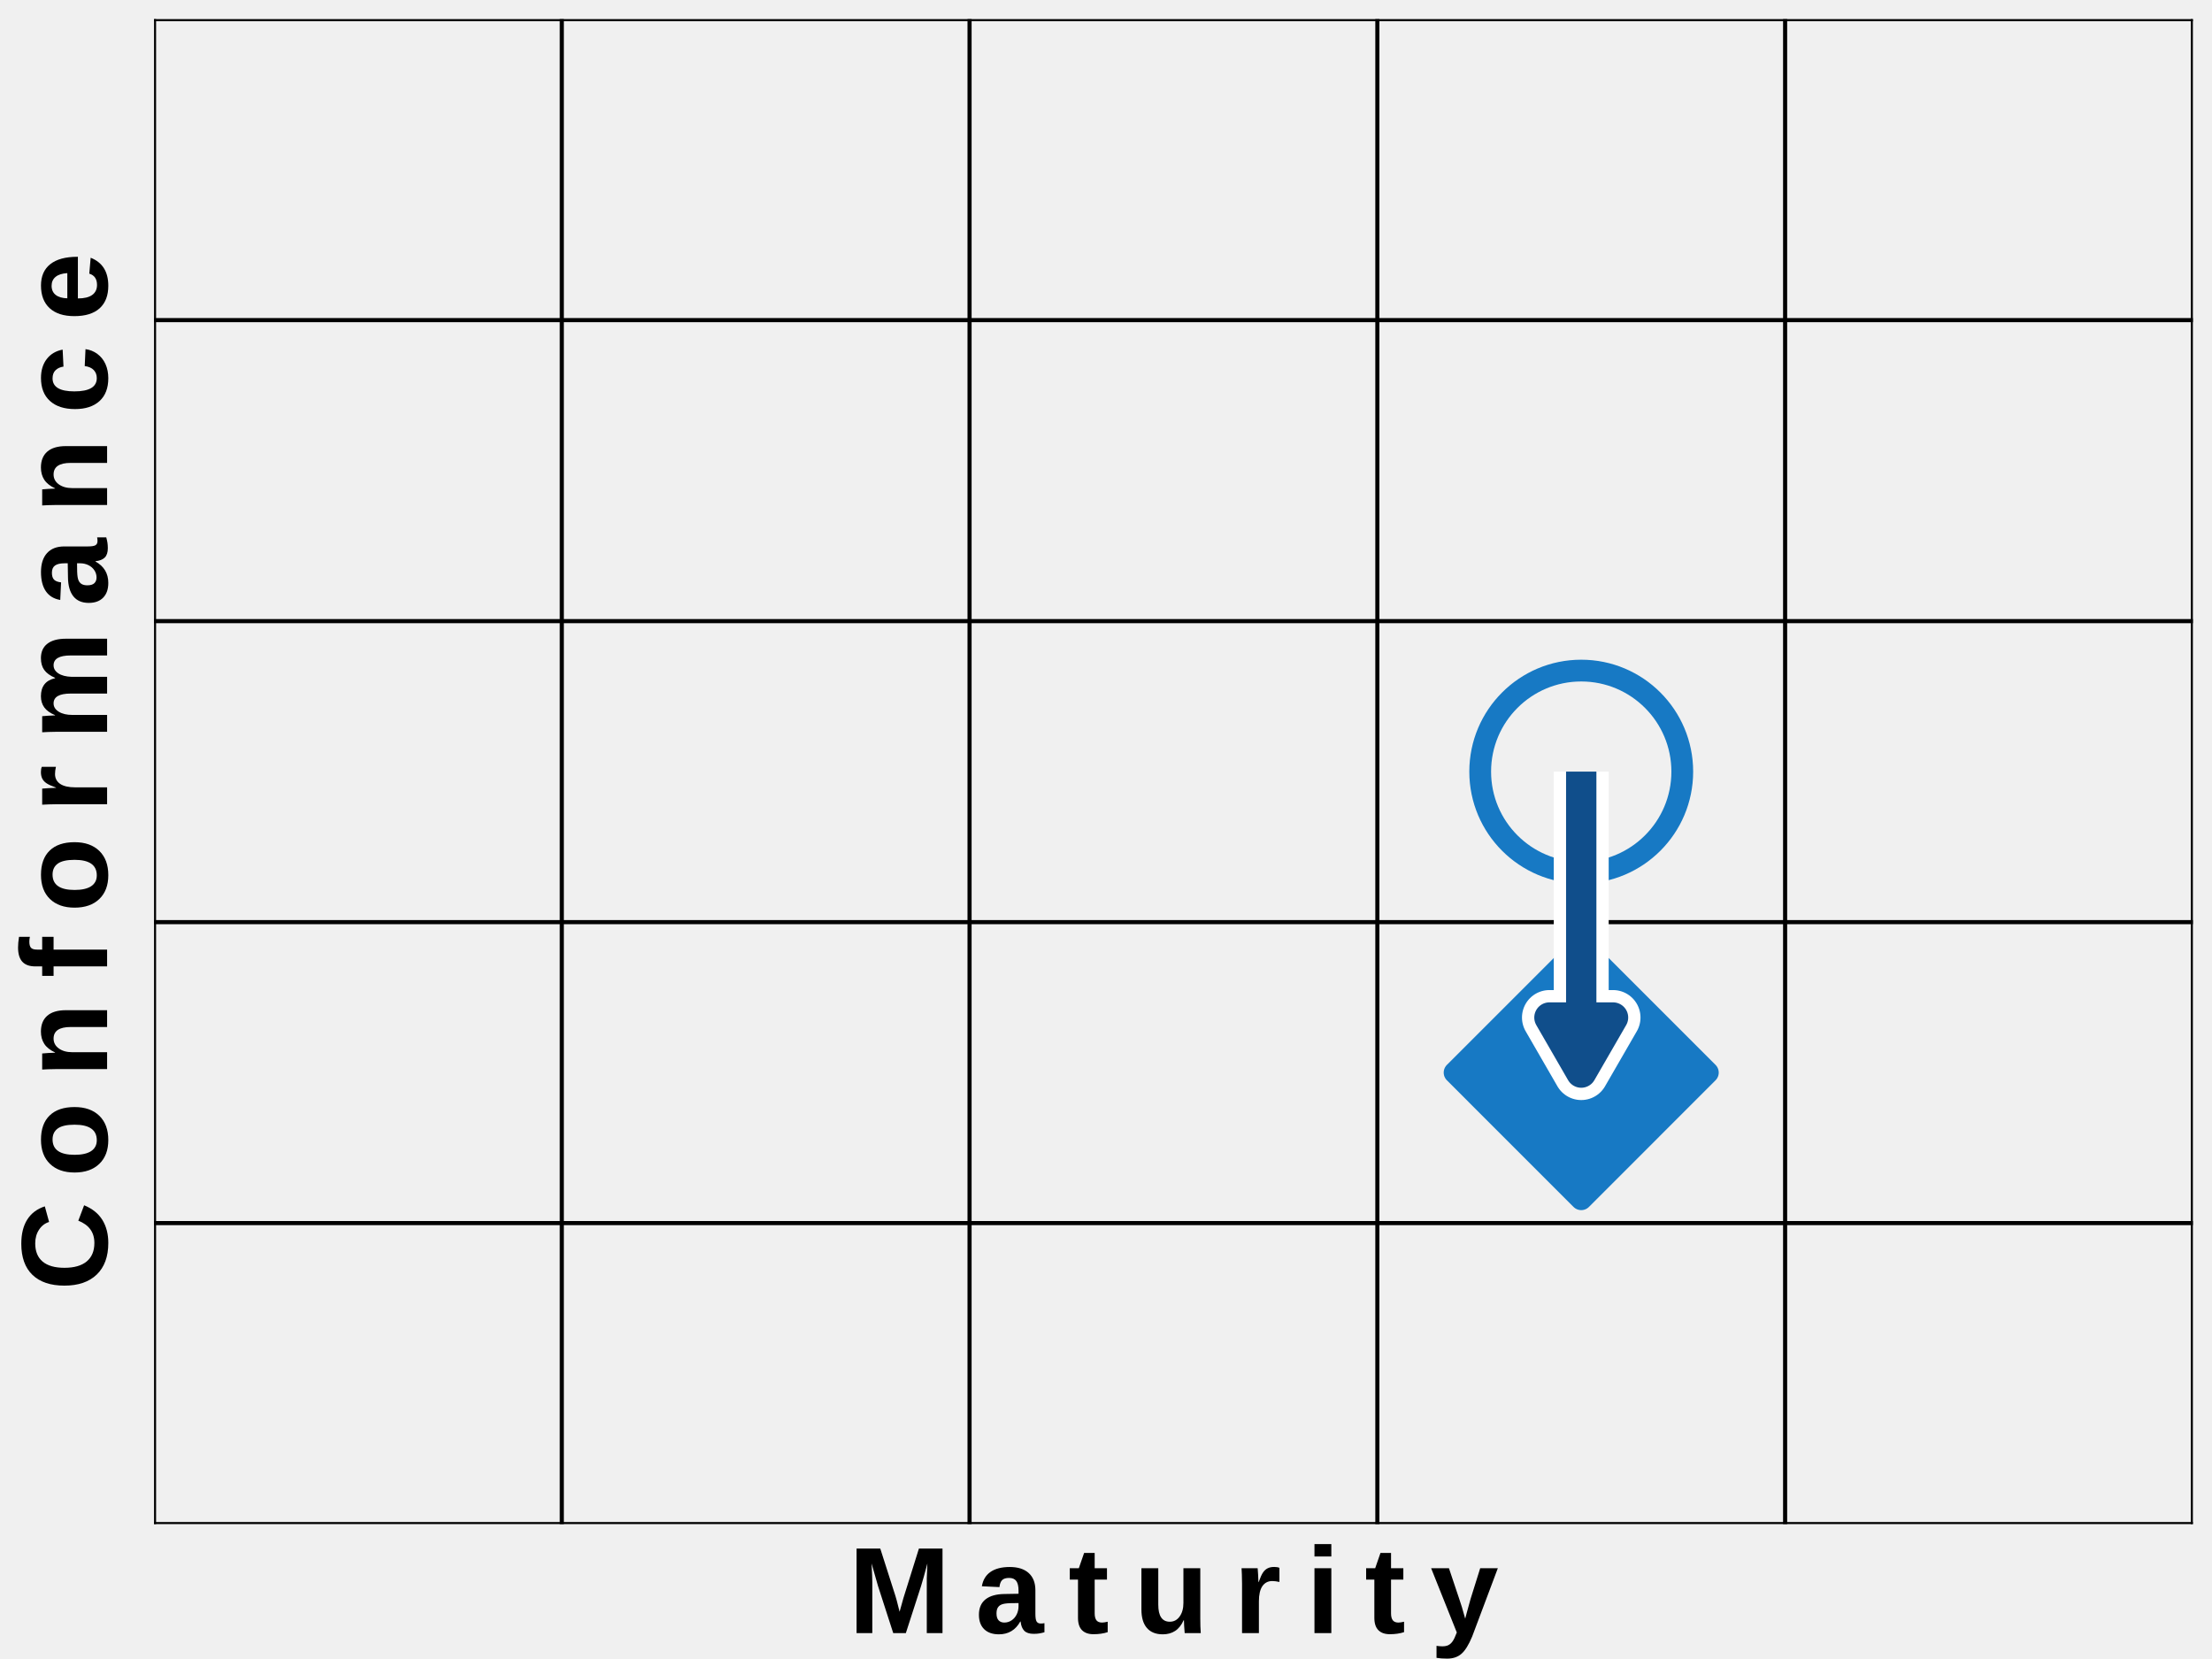
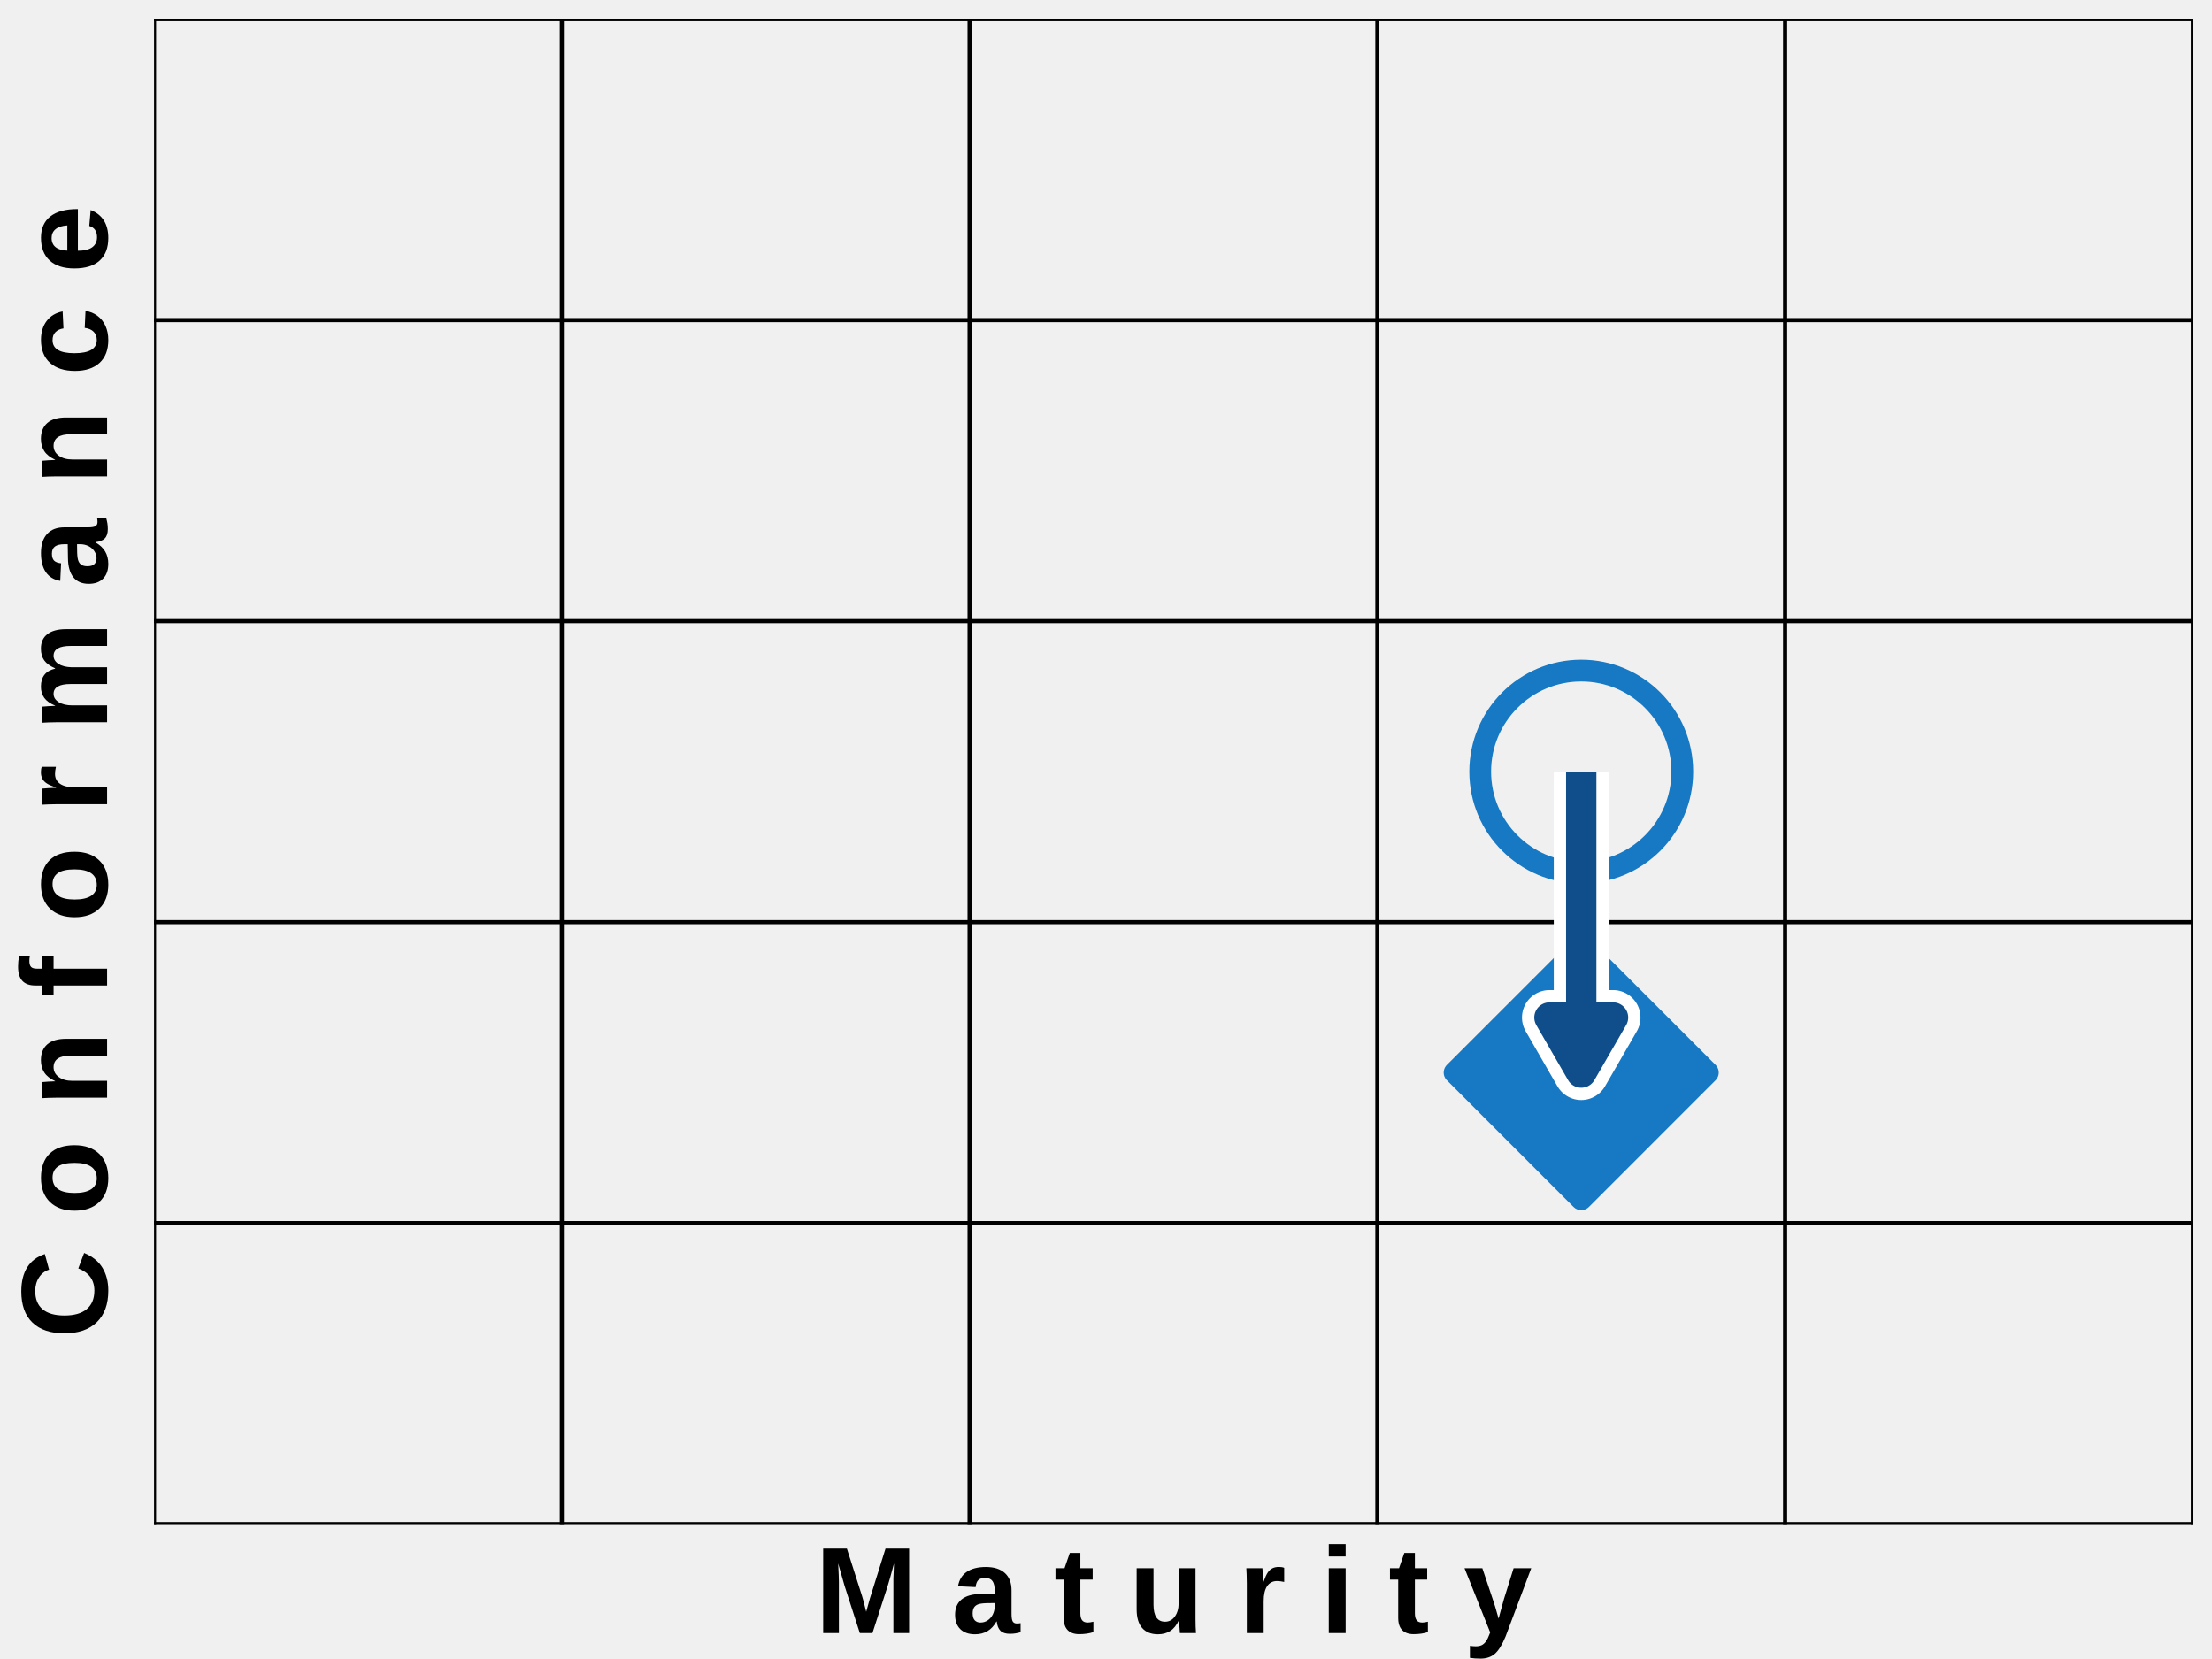
- <svg xmlns="http://www.w3.org/2000/svg" class="svglite" width="576.00pt" height="432.00pt" viewBox="0 0 576.00 432.00">
+ <svg xmlns="http://www.w3.org/2000/svg" width="768" height="576" class="svglite" viewBox="0 0 576 432">
  <defs>
-     <style type="text/css">
-     .svglite line, .svglite polyline, .svglite polygon, .svglite path, .svglite rect, .svglite circle {
-       fill: none;
-       stroke: #000000;
-       stroke-linecap: round;
-       stroke-linejoin: round;
-       stroke-miterlimit: 10.00;
-     }
-     .svglite text {
-       white-space: pre;
-     }
-   </style>
+     <style type="text/css">.svglite circle,.svglite line,.svglite polygon,.svglite rect{fill:none;stroke:#000;stroke-linecap:round;stroke-linejoin:round;stroke-miterlimit:10}.svglite text{white-space:pre}</style>
  </defs>
-   <rect width="100%" height="100%" style="stroke: none; fill: none;" />
+   <rect width="100%" height="100%" style="stroke:none;fill:none" />
  <defs>
    <clipPath id="cpMC4wMHw1NzYuMDB8MC4wMHw0MzIuMDA=">
-       <rect x="0.00" y="0.00" width="576.00" height="432.00" />
+       <rect width="576" height="432" x="0" y="0" />
    </clipPath>
  </defs>
-   <g clip-path="url(#cpMC4wMHw1NzYuMDB8MC4wMHw0MzIuMDA=)">
- </g>
  <defs>
    <clipPath id="cpNDAuMTF8NTcxLjAyfDQuOTh8Mzk2Ljg3">
-       <rect x="40.11" y="4.98" width="530.91" height="391.89" />
+       <rect width="530.91" height="391.89" x="40.11" y="4.98" />
    </clipPath>
  </defs>
  <g clip-path="url(#cpNDAuMTF8NTcxLjAyfDQuOTh8Mzk2Ljg3)">
-     <circle cx="411.75" cy="200.93" r="26.31" style="stroke-width: 5.67; stroke: #1779C4;" />
-     <polygon points="411.75,312.28 444.72,279.30 411.75,246.33 378.77,279.30 " style="stroke-width: 5.67; stroke: #1779C4; fill: #1779C4;" />
-     <line x1="40.11" y1="396.87" x2="40.11" y2="4.98" style="stroke-width: 1.07; stroke-linecap: butt;" />
-     <line x1="146.29" y1="396.87" x2="146.29" y2="4.98" style="stroke-width: 1.07; stroke-linecap: butt;" />
-     <line x1="252.47" y1="396.87" x2="252.47" y2="4.98" style="stroke-width: 1.07; stroke-linecap: butt;" />
-     <line x1="358.66" y1="396.87" x2="358.66" y2="4.98" style="stroke-width: 1.07; stroke-linecap: butt;" />
-     <line x1="464.84" y1="396.87" x2="464.84" y2="4.98" style="stroke-width: 1.07; stroke-linecap: butt;" />
-     <line x1="571.02" y1="396.87" x2="571.02" y2="4.98" style="stroke-width: 1.07; stroke-linecap: butt;" />
-     <line x1="40.11" y1="396.87" x2="571.02" y2="396.87" style="stroke-width: 1.07; stroke-linecap: butt;" />
-     <line x1="40.11" y1="318.49" x2="571.02" y2="318.49" style="stroke-width: 1.07; stroke-linecap: butt;" />
-     <line x1="40.11" y1="240.12" x2="571.02" y2="240.12" style="stroke-width: 1.07; stroke-linecap: butt;" />
-     <line x1="40.11" y1="161.74" x2="571.02" y2="161.74" style="stroke-width: 1.07; stroke-linecap: butt;" />
-     <line x1="40.11" y1="83.36" x2="571.02" y2="83.36" style="stroke-width: 1.07; stroke-linecap: butt;" />
-     <line x1="40.11" y1="4.98" x2="571.02" y2="4.98" style="stroke-width: 1.07; stroke-linecap: butt;" />
-     <line x1="411.75" y1="200.93" x2="411.75" y2="279.30" style="stroke-width: 14.30; stroke: #FFFFFF; stroke-linecap: butt;" />
-     <polygon points="403.47,264.96 411.75,279.30 420.03,264.96 " style="stroke-width: 14.30; stroke: #FFFFFF; stroke-linecap: butt; fill: #FFFFFF;" />
-     <line x1="411.75" y1="200.93" x2="411.75" y2="279.30" style="stroke-width: 7.90; stroke: #104E8B; stroke-linecap: butt;" />
-     <polygon points="403.47,264.96 411.75,279.30 420.03,264.96 " style="stroke-width: 7.90; stroke: #104E8B; stroke-linecap: butt; fill: #104E8B;" />
+     <circle cx="411.75" cy="200.93" r="26.31" style="stroke-width:5.67;stroke:#1779c4" />
+     <polygon points="411.75 312.28 444.72 279.3 411.75 246.33 378.77 279.3" style="stroke-width:5.67;stroke:#1779c4;fill:#1779c4" />
+     <line x1="40.11" x2="40.11" y1="396.87" y2="4.98" style="stroke-width:1.07;stroke-linecap:butt" />
+     <line x1="146.29" x2="146.29" y1="396.87" y2="4.98" style="stroke-width:1.07;stroke-linecap:butt" />
+     <line x1="252.47" x2="252.47" y1="396.87" y2="4.98" style="stroke-width:1.07;stroke-linecap:butt" />
+     <line x1="358.66" x2="358.66" y1="396.87" y2="4.98" style="stroke-width:1.07;stroke-linecap:butt" />
+     <line x1="464.84" x2="464.84" y1="396.87" y2="4.98" style="stroke-width:1.07;stroke-linecap:butt" />
+     <line x1="571.02" x2="571.02" y1="396.87" y2="4.98" style="stroke-width:1.07;stroke-linecap:butt" />
+     <line x1="40.11" x2="571.02" y1="396.87" y2="396.87" style="stroke-width:1.07;stroke-linecap:butt" />
+     <line x1="40.11" x2="571.02" y1="318.49" y2="318.49" style="stroke-width:1.07;stroke-linecap:butt" />
+     <line x1="40.11" x2="571.02" y1="240.12" y2="240.12" style="stroke-width:1.07;stroke-linecap:butt" />
+     <line x1="40.11" x2="571.02" y1="161.74" y2="161.74" style="stroke-width:1.07;stroke-linecap:butt" />
+     <line x1="40.11" x2="571.02" y1="83.36" y2="83.36" style="stroke-width:1.07;stroke-linecap:butt" />
+     <line x1="40.11" x2="571.02" y1="4.98" y2="4.98" style="stroke-width:1.07;stroke-linecap:butt" />
+     <line x1="411.75" x2="411.75" y1="200.93" y2="279.3" style="stroke-width:14.3;stroke:#fff;stroke-linecap:butt" />
+     <polygon points="403.47 264.96 411.75 279.3 420.03 264.96" style="stroke-width:14.3;stroke:#fff;stroke-linecap:butt;fill:#fff" />
+     <line x1="411.75" x2="411.75" y1="200.93" y2="279.3" style="stroke-width:7.9;stroke:#104e8b;stroke-linecap:butt" />
+     <polygon points="403.47 264.96 411.75 279.3 420.03 264.96" style="stroke-width:7.9;stroke:#104e8b;stroke-linecap:butt;fill:#104e8b" />
  </g>
  <g clip-path="url(#cpMC4wMHw1NzYuMDB8MC4wMHw0MzIuMDA=)">
-     <text x="305.56" y="425.26" text-anchor="middle" style="font-size: 32.00px; font-weight: bold; font-family: &quot;Arial&quot;;" textLength="169.31px" lengthAdjust="spacingAndGlyphs">M a t u r i t y</text>
-     <text transform="translate(27.89,200.93) rotate(-90)" text-anchor="middle" style="font-size: 32.00px; font-weight: bold; font-family: &quot;Arial&quot;;" textLength="270.32px" lengthAdjust="spacingAndGlyphs">C o n f o r m a n c e</text>
+     <text x="305.56" y="425.26" lengthAdjust="spacingAndGlyphs" text-anchor="middle" textLength="169.31" style="font-size:32px;font-weight:700;font-family:&quot;Arial&quot;">M a t u r i t y</text>
+     <text style="font-size:32px;font-weight:700;font-family:&quot;Arial&quot;" lengthAdjust="spacingAndGlyphs" text-anchor="middle" textLength="270.32" transform="translate(27.89,200.93) rotate(-90)">C o n f o r m a n c e</text>
  </g>
</svg>
